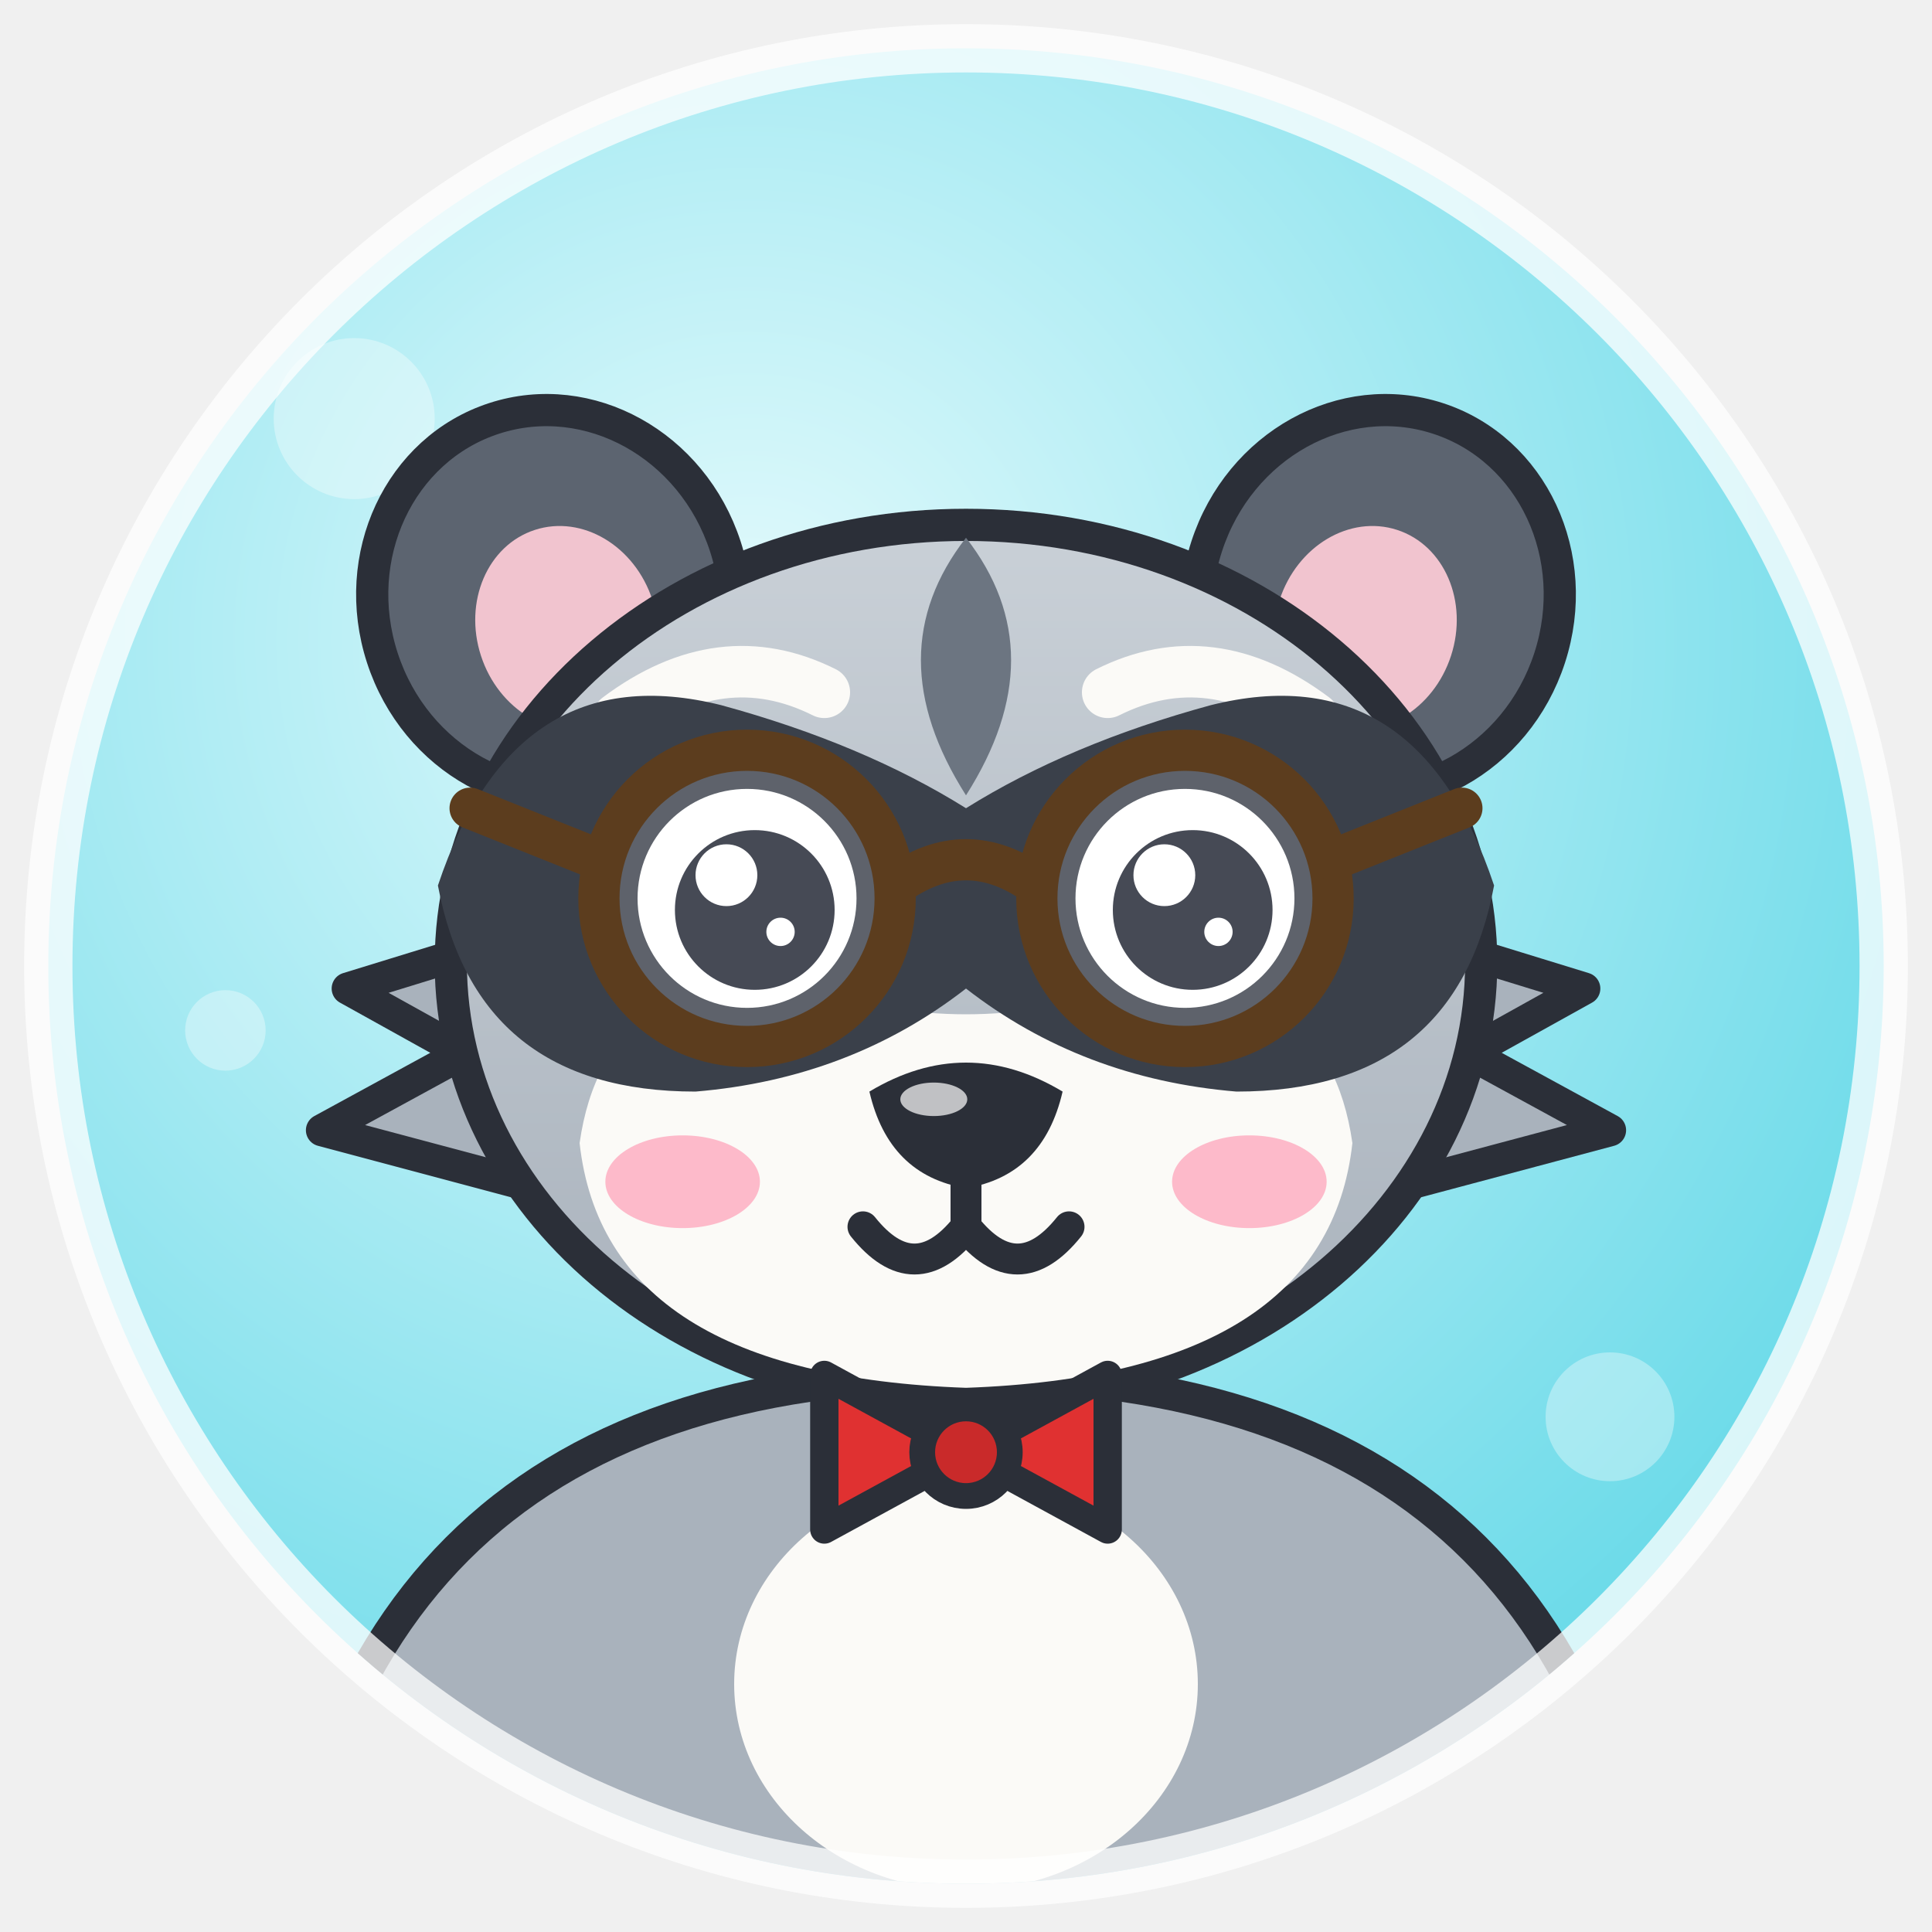
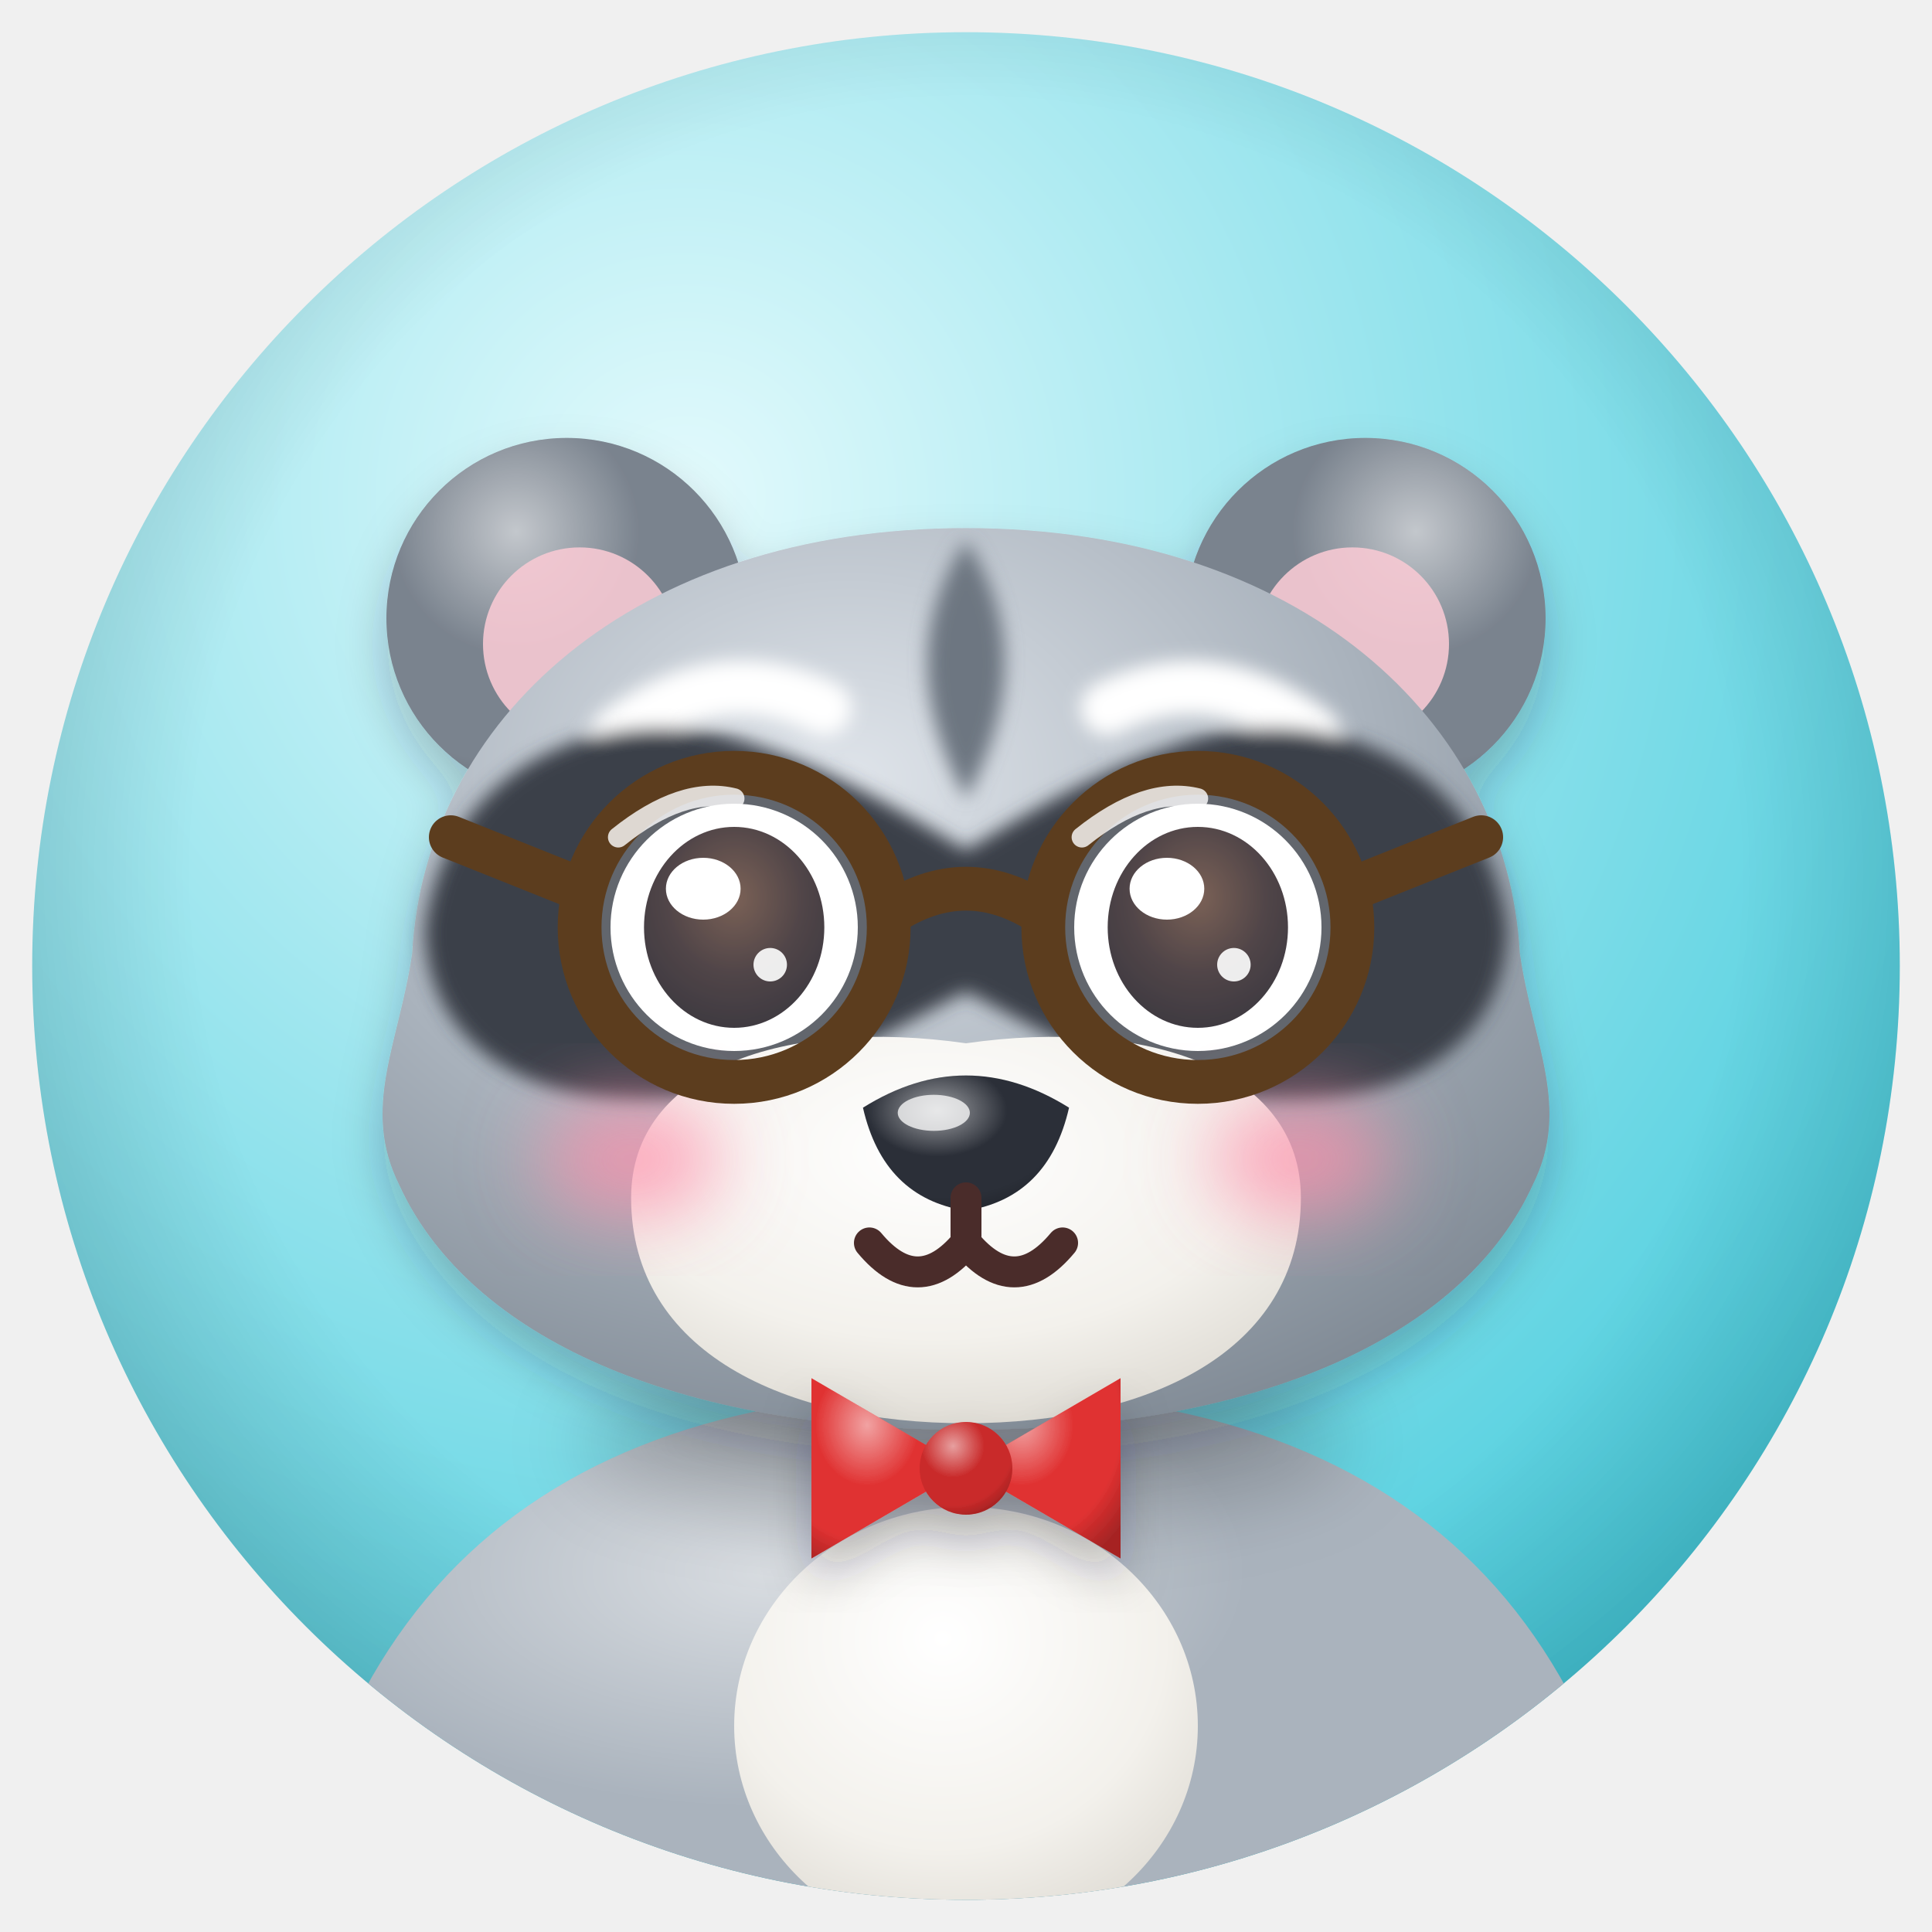
- <svg xmlns="http://www.w3.org/2000/svg" viewBox="0 0 120 120" width="512" height="512" role="img" aria-label="Professor" class="raccoon-avatar">
+ <svg xmlns="http://www.w3.org/2000/svg" viewBox="0 0 120 120" width="512" height="512" role="img" aria-label="Professor raccoon" class="raccoon-avatar">
  <defs>
-     <radialGradient id="rc_R_0_-bg" cx="0.38" cy="0.32" r="0.75">
+     <radialGradient id="rc_R_0_-sheen" cx="0.36" cy="0.26" r="0.85">
+       <stop offset="0" stop-color="#fff" stop-opacity="0.55" />
+       <stop offset="0.4" stop-color="#fff" stop-opacity="0" />
+       <stop offset="0.75" stop-color="#000" stop-opacity="0" />
+       <stop offset="1" stop-color="#000" stop-opacity="0.26" />
+     </radialGradient>
+     <radialGradient id="rc_R_0_-fur" cx="0.4" cy="0.28" r="0.8">
+       <stop offset="0" stop-color="#dfe4ea" />
+       <stop offset="0.55" stop-color="#aab3bd" />
+       <stop offset="1" stop-color="#7d8792" />
+     </radialGradient>
+     <radialGradient id="rc_R_0_-muzzle" cx="0.45" cy="0.3" r="0.8">
+       <stop offset="0" stop-color="#ffffff" />
+       <stop offset="0.6" stop-color="#f3f1ec" />
+       <stop offset="1" stop-color="#d9d5cd" />
+     </radialGradient>
+     <radialGradient id="rc_R_0_-eye" cx="0.5" cy="0.35" r="0.7">
+       <stop offset="0" stop-color="#5a3a2c" />
+       <stop offset="0.55" stop-color="#24161a" />
+       <stop offset="1" stop-color="#0b0710" />
+     </radialGradient>
+     <linearGradient id="rc_R_0_-gold" x1="0" y1="0" x2="0" y2="1">
+       <stop offset="0" stop-color="#fff3a3" />
+       <stop offset="0.5" stop-color="#fcc419" />
+       <stop offset="1" stop-color="#e67700" />
+     </linearGradient>
+     <filter id="rc_R_0_-soft" x="-10%" y="-10%" width="120%" height="120%">
+       <feGaussianBlur stdDeviation="0.7" />
+     </filter>
+     <filter id="rc_R_0_-blur" x="-50%" y="-50%" width="200%" height="200%">
+       <feGaussianBlur stdDeviation="3" />
+     </filter>
+     <filter id="rc_R_0_-drop" x="-20%" y="-20%" width="140%" height="150%">
+       <feDropShadow dx="0" dy="2" stdDeviation="1.8" flood-color="#1b1530" flood-opacity="0.25" />
+     </filter>
+   </defs>
+   <defs>
+     <radialGradient id="rc_R_0_-bg" cx="0.35" cy="0.25" r="0.85">
      <stop offset="0" stop-color="#e3fafc" />
-       <stop offset="1" stop-color="#66d9e8" />
+       <stop offset="1" stop-color="#3bc9db" />
+     </radialGradient>
+     <radialGradient id="rc_R_0_-vignette" cx="0.5" cy="0.45" r="0.55">
+       <stop offset="0.75" stop-color="#000" stop-opacity="0" />
+       <stop offset="1" stop-color="#000" stop-opacity="0.16" />
    </radialGradient>
    <clipPath id="rc_R_0_-clip">
-       <circle cx="60" cy="60" r="57" />
+       <circle cx="60" cy="60" r="58" />
    </clipPath>
  </defs>
  <g clip-path="url(#rc_R_0_-clip)">
-     <circle cx="60" cy="60" r="57" fill="url(#rc_R_0_-bg)" />
-     <g fill="#fff" opacity="0.35">
-       <circle cx="22" cy="26" r="5" />
-       <circle cx="100" cy="88" r="4" />
-       <circle cx="14" cy="64" r="2.5" />
-     </g>
-     <g transform="translate(12 7) scale(0.8)">
-       <g stroke="#2b2f38" stroke-width="2.5" stroke-linejoin="round">
-         <path d="M6 152 q2 -54 54 -54 q52 0 54 54z" fill="#a9b2bc" />
-         <ellipse cx="60" cy="122" rx="18" ry="16" fill="#fbfaf7" stroke="none" />
+     <circle cx="60" cy="60" r="58" fill="url(#rc_R_0_-bg)" />
+     <circle cx="60" cy="60" r="58" fill="url(#rc_R_0_-vignette)" />
+     <g transform="translate(12 8) scale(0.8)">
+       <g>
+         <path fill="#aab3bd" d="M6 152 q2 -54 54 -54 q52 0 54 54z" />
+         <path fill="url(#rc_R_0_-sheen)" d="M6 152 q2 -54 54 -54 q52 0 54 54z" />
+         <ellipse cx="60" cy="124" rx="18" ry="17" fill="url(#rc_R_0_-muzzle)" />
      </g>
+       <ellipse cx="60" cy="102" rx="30" ry="6" fill="#000" opacity="0.18" filter="url(#rc_R_0_-blur)" />
    </g>
  </g>
-   <circle cx="60" cy="60" r="57" fill="none" stroke="#fff" stroke-opacity="0.75" stroke-width="3" />
-   <g transform="translate(12 7) scale(0.8)">
+   <g transform="translate(12 8) scale(0.8)">
    <g>
-       <defs>
-         <linearGradient id="rc_R_9_-fur" x1="0" y1="0" x2="0" y2="1">
-           <stop offset="0" stop-color="#c9d0d7" />
-           <stop offset="1" stop-color="#a9b2bc" />
-         </linearGradient>
-         <linearGradient id="rc_R_9_-gold" x1="0" y1="0" x2="0" y2="1">
-           <stop offset="0" stop-color="#ffe066" />
-           <stop offset="1" stop-color="#f59f00" />
-         </linearGradient>
-       </defs>
-       <g stroke="#2b2f38" stroke-width="2.5">
-         <ellipse cx="28" cy="38" rx="14" ry="15" fill="#5c6470" transform="rotate(-18 28 38)" />
-         <ellipse cx="92" cy="38" rx="14" ry="15" fill="#5c6470" transform="rotate(18 92 38)" />
+       <g filter="url(#rc_R_0_-drop)">
+         <circle fill="#7a838e" cx="29" cy="38" r="14" />
+         <circle fill="url(#rc_R_0_-sheen)" cx="29" cy="38" r="14" />
+         <circle cx="30" cy="40" r="7.5" fill="#f6c9d3" opacity="0.9" />
+         <g transform="translate(120 0) scale(-1 1)">
+           <circle fill="#7a838e" cx="29" cy="38" r="14" />
+           <circle fill="url(#rc_R_0_-sheen)" cx="29" cy="38" r="14" />
+           <circle cx="30" cy="40" r="7.5" fill="#f6c9d3" opacity="0.9" />
+         </g>
+         <path d="M60 31 C86 31 102 46 103 64 C104 71 107 76 104 82 C99 93 84 101 60 101 C36 101 21 93 16 82 C13 76 16 71 17 64 C18 46 34 31 60 31Z" fill="url(#rc_R_0_-fur)" />
      </g>
-       <ellipse cx="29" cy="40" rx="7" ry="8" fill="#f1c4cf" transform="rotate(-18 29 40)" />
-       <ellipse cx="91" cy="40" rx="7" ry="8" fill="#f1c4cf" transform="rotate(18 91 40)" />
-       <path d="M25 64 l-13 4 l9 5 l-11 6 l15 4z M95 64 l13 4 l-9 5 l11 6 l-15 4z" fill="#a9b2bc" stroke="#2b2f38" stroke-width="2.5" stroke-linejoin="round" />
-       <ellipse cx="60" cy="66" rx="40" ry="34" fill="url(#rc_R_9_-fur)" stroke="#2b2f38" stroke-width="2.5" />
-       <path d="M60 33 q-7 9 0 20 q7 -11 0 -20z" fill="#6c7581" />
-       <path d="M30 80 q2 -14 18 -12 q12 4 24 0 q16 -2 18 12 q-2 18 -30 19 q-28 -1 -30 -19z" fill="#fbfaf7" />
-       <path d="M33 47 q8 -6 16 -2 M87 47 q-8 -6 -16 -2" stroke="#fbfaf7" stroke-width="4" fill="none" stroke-linecap="round" />
-       <path d="M19 60 q6 -18 22 -14 q11 3 19 8 q8 -5 19 -8 q16 -4 22 14 q-3 16 -20 16 q-12 -1 -21 -8 q-9 7 -21 8 q-17 0 -20 -16z" fill="#3a404a" />
+       <g filter="url(#rc_R_0_-soft)">
+         <path d="M60 32 q-6 9 0 20 q6 -11 0 -20z" fill="#6d7681" />
+         <path d="M33 47 q8 -6 16 -2 M87 47 q-8 -6 -16 -2" stroke="#fff" stroke-width="4.2" fill="none" stroke-linecap="round" />
+         <path d="M18 62 C20 48 34 44 44 48 C50 50 55 53 60 56 C65 53 70 50 76 48 C86 44 100 48 102 62 C102 72 92 77 80 75 C72 74 66 70 60 67 C54 70 48 74 40 75 C28 77 18 72 18 62Z" fill="#3a404a" />
+       </g>
+       <path d="M34 83 C34 73 46 69 60 71 C74 69 86 73 86 83 C86 95 74 100.5 60 100.5 C46 100.5 34 95 34 83Z" fill="url(#rc_R_0_-muzzle)" />
      <g>
-         <circle cx="43" cy="61" r="8.5" fill="#fff" />
-         <circle cx="43.6" cy="61.9" r="6.2" fill="#1d2230" />
-         <circle cx="41.4" cy="59.2" r="2.4" fill="#fff" />
-         <circle cx="45.6" cy="63.6" r="1.1" fill="#fff" />
+         <circle cx="42" cy="62" r="9.6" fill="#fff" />
+         <ellipse cx="42" cy="62" rx="7" ry="7.8" fill="url(#rc_R_0_-eye)" />
+         <ellipse cx="39.6" cy="59" rx="2.9" ry="2.4" fill="#fff" />
+         <circle cx="44.8" cy="64.9" r="1.3" fill="#fff" opacity="0.9" />
      </g>
      <g>
-         <circle cx="77" cy="61" r="8.5" fill="#fff" />
-         <circle cx="77.6" cy="61.9" r="6.2" fill="#1d2230" />
-         <circle cx="75.4" cy="59.2" r="2.4" fill="#fff" />
-         <circle cx="79.6" cy="63.6" r="1.1" fill="#fff" />
+         <circle cx="78" cy="62" r="9.6" fill="#fff" />
+         <ellipse cx="78" cy="62" rx="7" ry="7.8" fill="url(#rc_R_0_-eye)" />
+         <ellipse cx="75.6" cy="59" rx="2.9" ry="2.4" fill="#fff" />
+         <circle cx="80.8" cy="64.9" r="1.3" fill="#fff" opacity="0.9" />
      </g>
-       <ellipse cx="38" cy="83" rx="6" ry="3.6" fill="#ff8fab" opacity="0.6" />
-       <ellipse cx="82" cy="83" rx="6" ry="3.6" fill="#ff8fab" opacity="0.6" />
-       <path d="M52.5 76 q7.5 -4.5 15 0 q-1.5 6.5 -7.5 7.5 q-6 -1 -7.5 -7.5z" fill="#2b2f38" />
-       <ellipse cx="57.5" cy="76.6" rx="2.6" ry="1.3" fill="#fff" opacity="0.7" />
-       <path d="M60 83 v3 M52 86.5 q4 5 8 0 q4 5 8 0" stroke="#2b2f38" stroke-width="2.4" fill="none" stroke-linecap="round" stroke-linejoin="round" />
+       <g filter="url(#rc_R_0_-blur)" opacity="0.75">
+         <ellipse cx="34" cy="80" rx="7" ry="4.5" fill="#ff8fab" />
+         <ellipse cx="86" cy="80" rx="7" ry="4.5" fill="#ff8fab" />
+       </g>
+       <path fill="#2b2f38" d="M52 76 q8 -5 16 0 q-1.6 7 -8 8 q-6.4 -1 -8 -8z" />
+       <path fill="url(#rc_R_0_-sheen)" d="M52 76 q8 -5 16 0 q-1.6 7 -8 8 q-6.4 -1 -8 -8z" />
+       <ellipse cx="57.5" cy="76.4" rx="2.8" ry="1.4" fill="#fff" opacity="0.75" />
+       <path d="M60 83 v3 M52.5 86.5 q3.75 4.5 7.5 0 q3.75 4.5 7.5 0" stroke="#4a2c2a" stroke-width="2.4" fill="none" stroke-linecap="round" stroke-linejoin="round" />
      <g>
-         <g fill="rgba(255,255,255,.18)" stroke="#5c3d1e" stroke-width="3.2">
-           <circle cx="43" cy="61" r="11.5" />
-           <circle cx="77" cy="61" r="11.5" />
+         <g fill="rgba(255,255,255,.2)" stroke="#5c3d1e" stroke-width="3.4">
+           <circle cx="42" cy="62" r="12" />
+           <circle cx="78" cy="62" r="12" />
        </g>
-         <path d="M54.5 60 q5.5 -4 11 0 M31.5 58 l-10 -4 M88.5 58 l10 -4" stroke="#5c3d1e" stroke-width="3.2" fill="none" stroke-linecap="round" />
-         <path d="M60 104 l-11 -6 v12z M60 104 l11 -6 v12z" fill="#e03131" stroke="#2b2f38" stroke-width="2.2" stroke-linejoin="round" />
-         <circle cx="60" cy="104" r="3.4" fill="#c92a2a" stroke="#2b2f38" stroke-width="2" />
+         <path d="M54 61 q6 -4 12 0 M30 59 l-10 -4 M90 59 l10 -4" stroke="#5c3d1e" stroke-width="3.4" fill="none" stroke-linecap="round" />
+         <path d="M33 55 q5 -4 9 -3 M69 55 q5 -4 9 -3" stroke="#fff" stroke-width="1.6" fill="none" stroke-linecap="round" opacity="0.8" />
+         <g filter="url(#rc_R_0_-drop)">
+           <path fill="#e03131" d="M60 104 l-12 -7 v14z" />
+           <path fill="url(#rc_R_0_-sheen)" d="M60 104 l-12 -7 v14z" />
+           <path fill="#e03131" d="M60 104 l12 -7 v14z" />
+           <path fill="url(#rc_R_0_-sheen)" d="M60 104 l12 -7 v14z" />
+           <circle fill="#c92a2a" cx="60" cy="104" r="3.6" />
+           <circle fill="url(#rc_R_0_-sheen)" cx="60" cy="104" r="3.6" />
+         </g>
      </g>
    </g>
  </g>
</svg>
